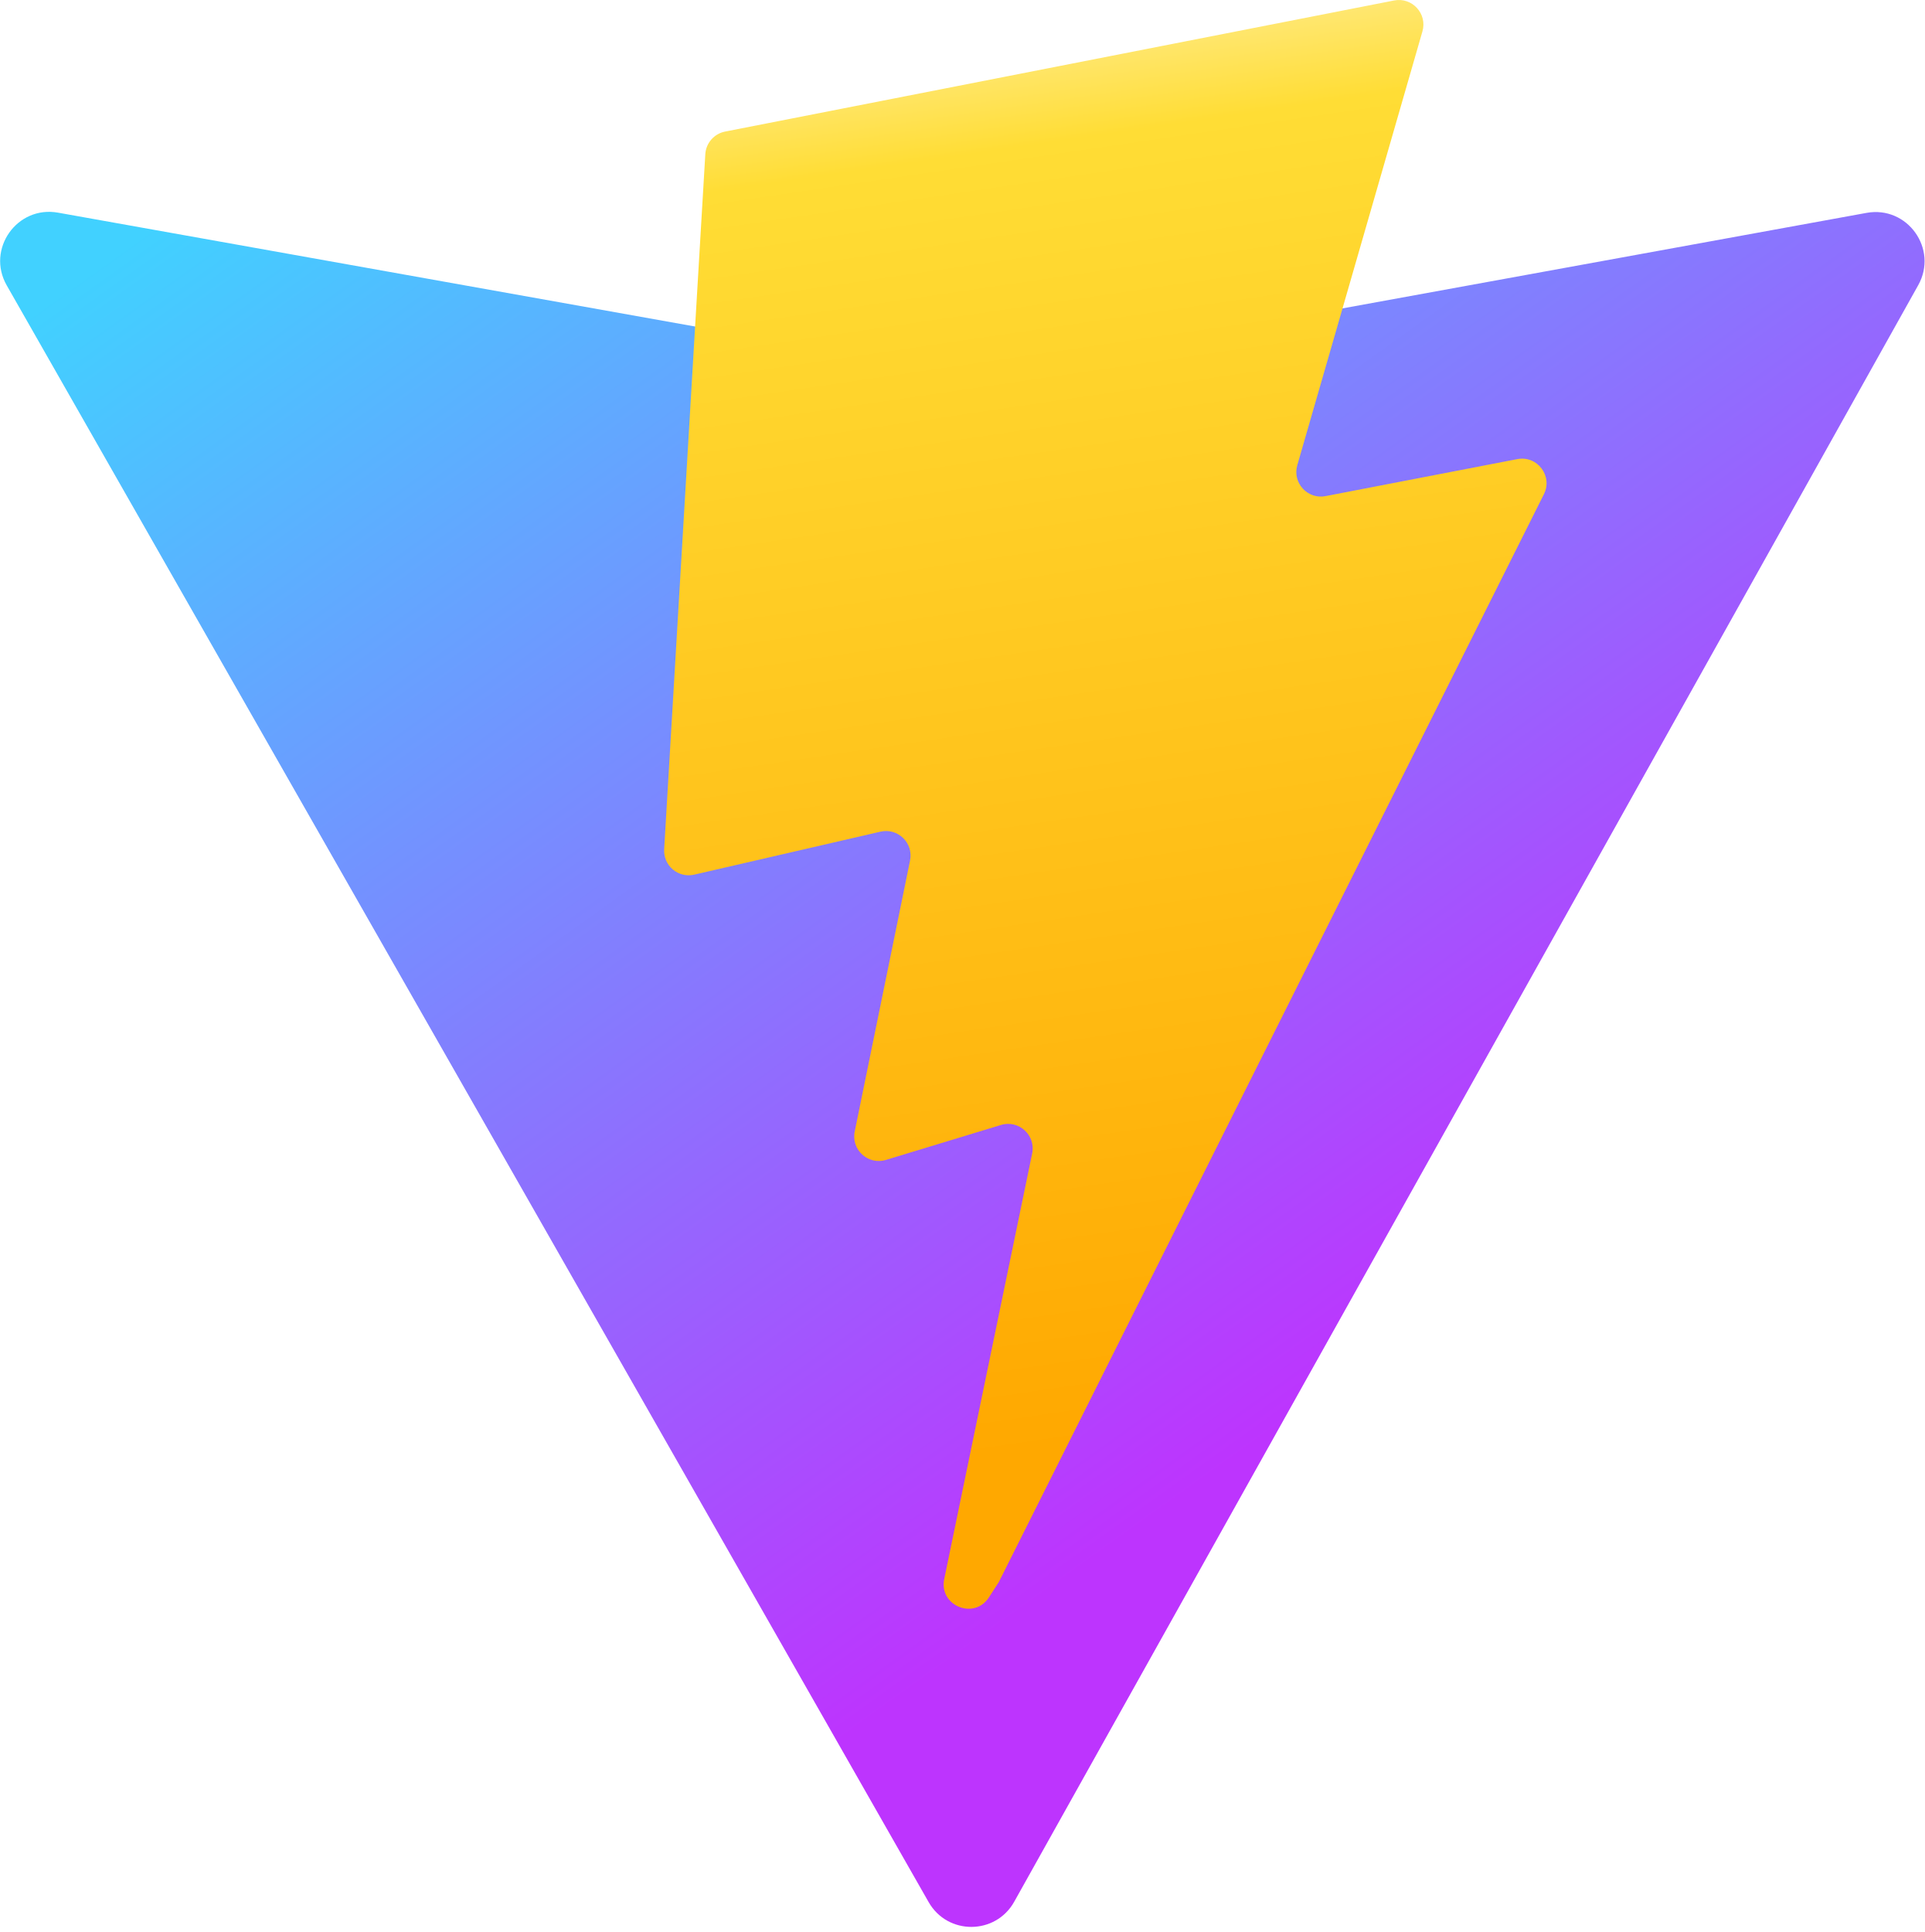
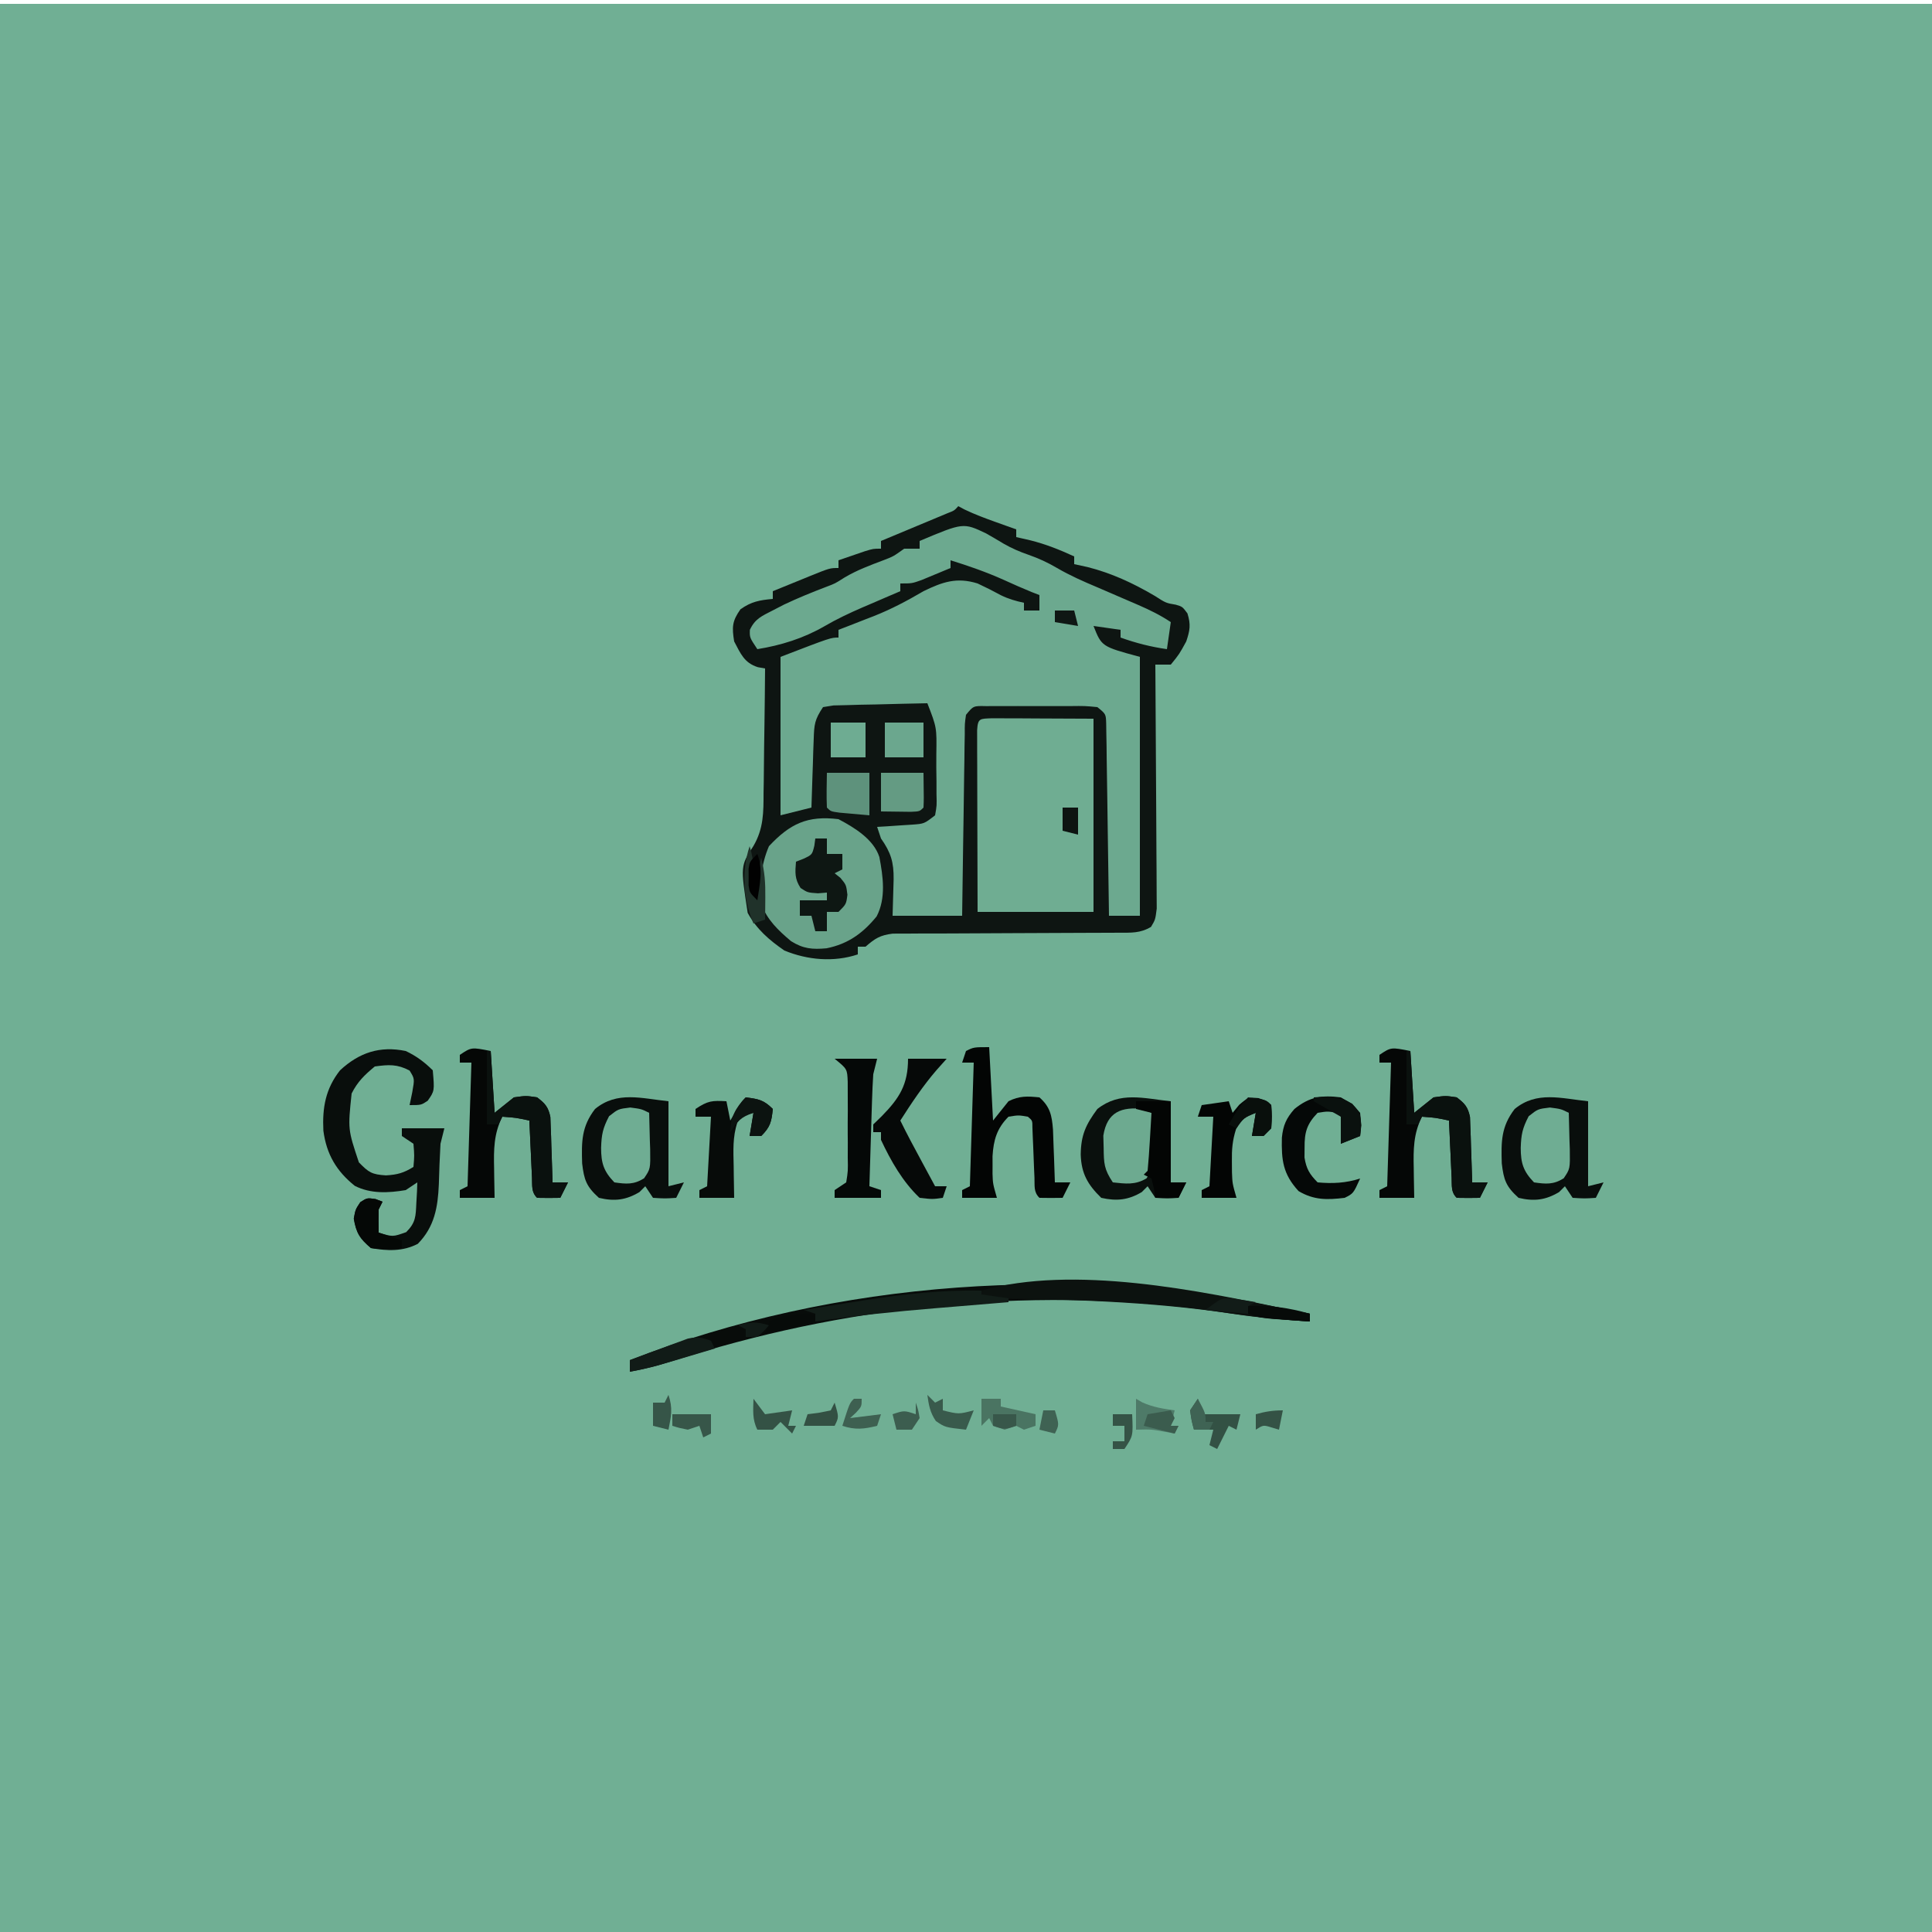
- <svg xmlns="http://www.w3.org/2000/svg" aria-hidden="true" role="img" class="iconify iconify--logos" width="31.88" height="32" preserveAspectRatio="xMidYMid meet" viewBox="0 0 256 257">
-   <defs>
-     <linearGradient id="IconifyId1813088fe1fbc01fb466" x1="-.828%" x2="57.636%" y1="7.652%" y2="78.411%">
-       <stop offset="0%" stop-color="#41D1FF" />
-       <stop offset="100%" stop-color="#BD34FE" />
-     </linearGradient>
-     <linearGradient id="IconifyId1813088fe1fbc01fb467" x1="43.376%" x2="50.316%" y1="2.242%" y2="89.03%">
-       <stop offset="0%" stop-color="#FFEA83" />
-       <stop offset="8.333%" stop-color="#FFDD35" />
-       <stop offset="100%" stop-color="#FFA800" />
-     </linearGradient>
-   </defs>
-   <path fill="url(#IconifyId1813088fe1fbc01fb466)" d="M255.153 37.938L134.897 252.976c-2.483 4.44-8.862 4.466-11.382.048L.875 37.958c-2.746-4.814 1.371-10.646 6.827-9.67l120.385 21.517a6.537 6.537 0 0 0 2.322-.004l117.867-21.483c5.438-.991 9.574 4.796 6.877 9.62Z" />
-   <path fill="url(#IconifyId1813088fe1fbc01fb467)" d="M185.432.063L96.44 17.501a3.268 3.268 0 0 0-2.634 3.014l-5.474 92.456a3.268 3.268 0 0 0 3.997 3.378l24.777-5.718c2.318-.535 4.413 1.507 3.936 3.838l-7.361 36.047c-.495 2.426 1.782 4.5 4.151 3.78l15.304-4.649c2.372-.72 4.652 1.36 4.15 3.788l-11.698 56.621c-.732 3.542 3.979 5.473 5.943 2.437l1.313-2.028l72.516-144.72c1.215-2.423-.88-5.186-3.54-4.672l-25.505 4.922c-2.396.462-4.435-1.77-3.759-4.114l16.646-57.705c.677-2.35-1.37-4.583-3.769-4.113Z" />
+ <svg xmlns="http://www.w3.org/2000/svg" version="1.1" width="500" height="500">
+   <path d="M0 0 C165 0 330 0 500 0 C500 164.67 500 329.34 500 499 C335 499 170 499 0 499 C0 334.33 0 169.66 0 0 Z " fill="#70AF94" transform="translate(0,1)" />
+   <path d="M0 0 C0.541 0.286 1.083 0.572 1.641 0.867 C4.293 2.141 6.979 3.135 9.75 4.125 C10.735 4.478 11.72 4.831 12.734 5.195 C13.482 5.461 14.23 5.726 15 6 C15 6.66 15 7.32 15 8 C16.176 8.268 17.351 8.536 18.562 8.812 C22.606 9.814 26.217 11.266 30 13 C30 13.66 30 14.32 30 15 C31.702 15.371 31.702 15.371 33.438 15.75 C39.653 17.309 45.301 19.949 50.812 23.188 C53.745 25.066 53.745 25.066 56.312 25.5 C58 26 58 26 59.312 27.75 C60.207 30.677 59.97 32.091 59 35 C57.188 38.312 57.188 38.312 55 41 C53.68 41 52.36 41 51 41 C51.01 42.23 51.01 42.23 51.02 43.485 C51.08 51.21 51.126 58.935 51.155 66.661 C51.171 70.632 51.192 74.604 51.226 78.575 C51.259 82.407 51.277 86.239 51.285 90.071 C51.29 91.534 51.301 92.997 51.317 94.46 C51.339 96.507 51.342 98.554 51.341 100.601 C51.351 102.35 51.351 102.35 51.361 104.134 C51 107 51 107 49.886 108.876 C47.069 110.555 44.745 110.379 41.481 110.385 C40.823 110.39 40.166 110.396 39.489 110.401 C38.063 110.411 36.638 110.414 35.212 110.411 C32.954 110.406 30.698 110.42 28.441 110.439 C23.648 110.476 18.855 110.49 14.062 110.5 C8.512 110.512 2.962 110.534 -2.589 110.58 C-4.811 110.594 -7.034 110.589 -9.256 110.585 C-10.621 110.594 -11.986 110.604 -13.351 110.615 C-15.136 110.618 -15.136 110.618 -16.958 110.621 C-20.279 111.035 -21.517 111.856 -24 114 C-24.66 114 -25.32 114 -26 114 C-26 114.66 -26 115.32 -26 116 C-32.231 118.077 -39.024 117.454 -45 115 C-48.953 112.271 -52.186 109.492 -54.5 105.25 C-56.368 93.105 -56.368 93.105 -53.009 87.937 C-50.372 83.434 -50.398 79.248 -50.391 74.129 C-50.374 73.207 -50.358 72.284 -50.341 71.334 C-50.292 68.41 -50.271 65.487 -50.25 62.562 C-50.222 60.571 -50.192 58.579 -50.16 56.588 C-50.086 51.725 -50.037 46.863 -50 42 C-50.614 41.89 -51.227 41.781 -51.859 41.668 C-55.387 40.567 -56.33 38.16 -58 35 C-58.593 31.296 -58.54 29.768 -56.375 26.688 C-53.56 24.688 -51.407 24.31 -48 24 C-48 23.34 -48 22.68 -48 22 C-45.543 20.996 -43.085 19.996 -40.625 19 C-39.926 18.714 -39.228 18.428 -38.508 18.133 C-33.227 16 -33.227 16 -31 16 C-31 15.34 -31 14.68 -31 14 C-29.543 13.496 -28.084 12.997 -26.625 12.5 C-25.813 12.222 -25.001 11.943 -24.164 11.656 C-22 11 -22 11 -20 11 C-20 10.34 -20 9.68 -20 9 C-19.43 8.763 -18.859 8.526 -18.272 8.281 C-15.701 7.211 -13.132 6.137 -10.562 5.062 C-9.665 4.689 -8.767 4.316 -7.842 3.932 C-6.988 3.574 -6.134 3.216 -5.254 2.848 C-4.463 2.518 -3.672 2.188 -2.858 1.848 C-1.026 1.143 -1.026 1.143 0 0 Z " fill="#0E1512" transform="translate(248,131)" />
+   <path d="M0 0 C1.54 0.873 3.067 1.768 4.582 2.684 C6.691 3.893 8.678 4.746 10.969 5.543 C13.629 6.475 15.978 7.547 18.406 8.98 C21.795 10.952 25.241 12.468 28.844 13.98 C31.597 15.16 34.346 16.351 37.094 17.543 C38.153 17.998 38.153 17.998 39.234 18.463 C42.296 19.794 45.058 21.123 47.844 22.98 C47.514 25.29 47.184 27.6 46.844 29.98 C42.649 29.381 38.834 28.405 34.844 26.98 C34.844 26.32 34.844 25.66 34.844 24.98 C32.534 24.65 30.224 24.32 27.844 23.98 C29.954 29.309 29.954 29.309 39.844 31.98 C39.844 54.09 39.844 76.2 39.844 98.98 C37.204 98.98 34.564 98.98 31.844 98.98 C31.836 98.333 31.828 97.686 31.819 97.02 C31.733 90.304 31.634 83.589 31.526 76.874 C31.488 74.365 31.453 71.857 31.422 69.348 C31.376 65.749 31.318 62.15 31.258 58.551 C31.246 57.424 31.235 56.297 31.223 55.135 C31.203 54.094 31.183 53.053 31.163 51.981 C31.149 51.062 31.136 50.142 31.122 49.195 C31.048 46.776 31.048 46.776 28.844 44.98 C25.572 44.668 25.572 44.668 21.719 44.715 C20.665 44.712 20.665 44.712 19.589 44.709 C18.103 44.708 16.617 44.711 15.131 44.72 C12.853 44.73 10.575 44.72 8.297 44.707 C6.854 44.708 5.411 44.711 3.969 44.715 C2.651 44.717 1.334 44.719 -0.023 44.722 C-3.256 44.649 -3.256 44.649 -5.156 46.98 C-5.487 49.284 -5.487 49.284 -5.475 51.981 C-5.495 53.022 -5.515 54.063 -5.535 55.135 C-5.553 56.826 -5.553 56.826 -5.57 58.551 C-5.59 59.702 -5.609 60.854 -5.629 62.04 C-5.689 65.728 -5.735 69.417 -5.781 73.105 C-5.819 75.602 -5.858 78.098 -5.898 80.594 C-5.995 86.723 -6.079 92.851 -6.156 98.98 C-12.096 98.98 -18.036 98.98 -24.156 98.98 C-23.969 91.793 -23.969 91.793 -23.886 89.558 C-23.83 85.092 -24.607 82.596 -27.156 78.98 C-27.486 77.99 -27.816 77 -28.156 75.98 C-27.325 75.931 -26.493 75.882 -25.637 75.832 C-24.55 75.757 -23.463 75.683 -22.344 75.605 C-21.265 75.536 -20.186 75.466 -19.074 75.395 C-15.97 75.169 -15.97 75.169 -13.156 72.98 C-12.706 70.431 -12.706 70.431 -12.793 67.457 C-12.794 66.354 -12.794 65.25 -12.795 64.113 C-12.811 62.956 -12.827 61.798 -12.844 60.605 C-12.841 59.456 -12.837 58.306 -12.834 57.121 C-12.723 50.252 -12.723 50.252 -15.156 43.98 C-19.615 44.061 -24.073 44.174 -28.531 44.293 C-29.802 44.316 -31.073 44.338 -32.383 44.361 C-34.2 44.415 -34.2 44.415 -36.055 44.469 C-37.736 44.508 -37.736 44.508 -39.451 44.548 C-40.79 44.762 -40.79 44.762 -42.156 44.98 C-44.348 48.268 -44.443 49.465 -44.57 53.305 C-44.609 54.333 -44.648 55.361 -44.688 56.42 C-44.718 57.492 -44.749 58.564 -44.781 59.668 C-44.82 60.751 -44.859 61.835 -44.898 62.951 C-44.993 65.627 -45.078 68.304 -45.156 70.98 C-49.116 71.97 -49.116 71.97 -53.156 72.98 C-53.156 59.45 -53.156 45.92 -53.156 31.98 C-40.156 26.98 -40.156 26.98 -38.156 26.98 C-38.156 26.32 -38.156 25.66 -38.156 24.98 C-37.155 24.594 -36.153 24.207 -35.121 23.809 C-33.779 23.283 -32.436 22.757 -31.094 22.23 C-30.437 21.978 -29.78 21.725 -29.104 21.465 C-24.519 19.658 -20.406 17.472 -16.156 14.98 C-11.25 12.592 -7.557 11.293 -2.156 12.98 C-0.093 13.94 1.917 14.952 3.914 16.043 C5.877 16.997 7.715 17.526 9.844 17.98 C9.844 18.64 9.844 19.3 9.844 19.98 C11.164 19.98 12.484 19.98 13.844 19.98 C13.844 18.66 13.844 17.34 13.844 15.98 C13.204 15.733 12.565 15.485 11.906 15.23 C9.434 14.222 7.021 13.152 4.594 12.043 C0.106 10.029 -4.464 8.445 -9.156 6.98 C-9.156 7.64 -9.156 8.3 -9.156 8.98 C-10.758 9.654 -12.363 10.319 -13.969 10.98 C-14.862 11.352 -15.755 11.723 -16.676 12.105 C-19.156 12.98 -19.156 12.98 -22.156 12.98 C-22.156 13.64 -22.156 14.3 -22.156 14.98 C-23.23 15.439 -24.304 15.898 -25.41 16.371 C-26.846 16.991 -28.283 17.61 -29.719 18.23 C-30.423 18.531 -31.128 18.831 -31.854 19.141 C-35.313 20.639 -38.64 22.203 -41.895 24.109 C-47.263 27.189 -53.046 28.995 -59.156 29.98 C-61.156 26.98 -61.156 26.98 -61.09 24.98 C-59.749 22.109 -58.011 21.422 -55.219 19.98 C-54.227 19.469 -53.236 18.957 -52.215 18.43 C-48.629 16.731 -44.996 15.255 -41.289 13.844 C-39.035 12.995 -39.035 12.995 -36.656 11.48 C-33.41 9.533 -29.996 8.283 -26.461 6.945 C-23.948 5.979 -23.948 5.979 -21.156 3.98 C-19.836 3.98 -18.516 3.98 -17.156 3.98 C-17.156 3.32 -17.156 2.66 -17.156 1.98 C-5.866 -2.773 -5.866 -2.773 0 0 Z " fill="#6CA98F" transform="translate(255.1562,138.0195)" />
+   <path d="M0 0 C1.21 0.005 2.419 0.01 3.666 0.016 C4.841 0.018 6.016 0.021 7.227 0.023 C8.731 0.033 10.236 0.042 11.787 0.051 C16.551 0.072 21.316 0.092 26.224 0.114 C26.224 16.614 26.224 33.114 26.224 50.114 C16.324 50.114 6.424 50.114 -3.776 50.114 C-3.799 43.153 -3.818 36.193 -3.831 29.233 C-3.836 26.864 -3.842 24.494 -3.851 22.124 C-3.863 18.726 -3.869 15.328 -3.873 11.93 C-3.878 10.863 -3.884 9.797 -3.889 8.698 C-3.889 7.717 -3.889 6.736 -3.889 5.725 C-3.891 4.857 -3.894 3.989 -3.896 3.094 C-3.705 -0.056 -3.19 0.13 0 0 Z " fill="#6FAD92" transform="translate(256.7756,185.8865)" />
+   <path d="M0 0 C4.073 2.152 9.089 5.176 10.578 9.793 C11.551 14.884 12.334 20.438 9.871 25.168 C6.332 29.501 2.473 32.308 -3.098 33.418 C-6.77 33.752 -9.117 33.552 -12.285 31.57 C-15.65 28.725 -18.357 26.152 -20 22 C-20.354 16.598 -20.152 12.053 -18 7 C-12.54 1.158 -8 -0.985 0 0 Z " fill="#69A38A" transform="translate(217,212)" />
+   <path d="M0 0 C2.699 1.265 4.879 2.879 7 5 C7.464 10.337 7.464 10.337 5.688 12.875 C4 14 4 14 1 14 C1.227 12.907 1.454 11.814 1.688 10.688 C2.314 7.186 2.314 7.186 1 5.062 C-2.194 3.365 -4.448 3.51 -8 4 C-10.63 6.173 -12.473 7.947 -14 11 C-14.975 20.271 -14.975 20.271 -12.125 28.812 C-9.569 31.444 -8.777 31.949 -5.125 32.188 C-2.109 32.007 -0.533 31.559 2 30 C2.25 27.084 2.25 27.084 2 24 C1.01 23.34 0.02 22.68 -1 22 C-1 21.34 -1 20.68 -1 20 C2.63 20 6.26 20 10 20 C9.67 21.32 9.34 22.64 9 24 C8.808 27.513 8.657 31.02 8.57 34.537 C8.318 40.451 7.447 45.512 3.125 49.906 C-0.776 51.914 -4.746 51.756 -9 51 C-11.941 48.549 -12.812 47.125 -13.438 43.375 C-13 41 -13 41 -11.75 39.125 C-10 38 -10 38 -7.812 38.312 C-7.214 38.539 -6.616 38.766 -6 39 C-6.33 39.66 -6.66 40.32 -7 41 C-7.04 43 -7.043 45 -7 47 C-3.356 48.115 -3.356 48.115 0.125 46.875 C2.618 44.382 2.586 42.788 2.75 39.312 C2.807 38.319 2.863 37.325 2.922 36.301 C2.948 35.542 2.973 34.782 3 34 C2.01 34.66 1.02 35.32 0 36 C-4.501 36.745 -9.027 36.997 -13.172 34.902 C-17.92 31.098 -20.512 26.727 -21.312 20.613 C-21.605 14.648 -20.748 9.762 -17 5 C-12.042 0.4 -6.68 -1.38 0 0 Z " fill="#090E0C" transform="translate(105,272)" />
+   <path d="M0 0 C1.666 0.336 3.333 0.671 5 1 C5 1.66 5 2.32 5 3 C-2.882 2.508 -10.627 1.664 -18.435 0.489 C-64.083 -6.214 -112.049 -1.632 -156 12 C-157.758 12.542 -159.517 13.081 -161.277 13.617 C-162.455 13.979 -162.455 13.979 -163.656 14.347 C-166.088 15.024 -168.52 15.535 -171 16 C-171 15.01 -171 14.02 -171 13 C-117.665 -7.8 -55.827 -11.903 0 0 Z " fill="#080C0A" transform="translate(334,339)" />
+   <path d="M0 0 C0 7.26 0 14.52 0 22 C1.32 21.67 2.64 21.34 4 21 C3.34 22.32 2.68 23.64 2 25 C-0.875 25.188 -0.875 25.188 -4 25 C-4.66 24.01 -5.32 23.02 -6 22 C-6.495 22.495 -6.99 22.99 -7.5 23.5 C-11.011 25.606 -14.01 25.957 -18 25 C-21.23 22.093 -21.837 20.387 -22.34 16.105 C-22.513 10.497 -22.532 6.583 -19 2 C-13.257 -2.717 -6.964 -0.716 0 0 Z " fill="#090E0C" transform="translate(411,285)" />
+   <path d="M0 0 C0 7.26 0 14.52 0 22 C1.32 21.67 2.64 21.34 4 21 C3.34 22.32 2.68 23.64 2 25 C-0.875 25.188 -0.875 25.188 -4 25 C-4.66 24.01 -5.32 23.02 -6 22 C-6.495 22.495 -6.99 22.99 -7.5 23.5 C-11.011 25.606 -14.01 25.957 -18 25 C-21.23 22.093 -21.837 20.387 -22.34 16.105 C-22.513 10.497 -22.532 6.583 -19 2 C-13.257 -2.717 -6.964 -0.716 0 0 Z " fill="#090E0C" transform="translate(173,285)" />
+   <path d="M0 0 C0 6.93 0 13.86 0 21 C1.32 21 2.64 21 4 21 C3.34 22.32 2.68 23.64 2 25 C-0.875 25.188 -0.875 25.188 -4 25 C-4.66 24.01 -5.32 23.02 -6 22 C-6.495 22.495 -6.99 22.99 -7.5 23.5 C-10.976 25.586 -14.04 25.894 -18 25 C-21.53 21.561 -23.153 18.683 -23.312 13.812 C-23.247 8.749 -22.007 6.064 -19 2 C-13.103 -2.623 -7.08 -0.728 0 0 Z " fill="#0A100D" transform="translate(303,285)" />
+   <path d="M0 0 C0.33 5.28 0.66 10.56 1 16 C2.65 14.68 4.3 13.36 6 12 C9.125 11.562 9.125 11.562 12 12 C14.089 13.584 14.896 14.496 15.432 17.085 C15.459 17.865 15.485 18.645 15.512 19.449 C15.565 20.721 15.565 20.721 15.619 22.018 C15.642 22.899 15.664 23.78 15.688 24.688 C15.739 26.027 15.739 26.027 15.791 27.393 C15.873 29.595 15.943 31.797 16 34 C17.32 34 18.64 34 20 34 C19.34 35.32 18.68 36.64 18 38 C16 38.043 14 38.041 12 38 C10.45 36.45 10.783 34.9 10.684 32.746 C10.642 31.892 10.6 31.038 10.557 30.158 C10.517 29.26 10.478 28.363 10.438 27.438 C10.394 26.536 10.351 25.634 10.307 24.705 C10.2 22.47 10.098 20.235 10 18 C6.529 17.25 6.529 17.25 3 17 C0.791 21.41 0.763 25.489 0.875 30.312 C0.889 31.423 0.889 31.423 0.902 32.557 C0.926 34.371 0.962 36.186 1 38 C-1.97 38 -4.94 38 -8 38 C-8 37.34 -8 36.68 -8 36 C-7.01 35.505 -7.01 35.505 -6 35 C-5.67 24.44 -5.34 13.88 -5 3 C-5.99 3 -6.98 3 -8 3 C-8 2.34 -8 1.68 -8 1 C-5 -1 -5 -1 0 0 Z " fill="#050706" transform="translate(365,272)" />
+   <path d="M0 0 C0.33 5.28 0.66 10.56 1 16 C2.65 14.68 4.3 13.36 6 12 C9.125 11.562 9.125 11.562 12 12 C14.089 13.584 14.896 14.496 15.432 17.085 C15.459 17.865 15.485 18.645 15.512 19.449 C15.565 20.721 15.565 20.721 15.619 22.018 C15.642 22.899 15.664 23.78 15.688 24.688 C15.739 26.027 15.739 26.027 15.791 27.393 C15.873 29.595 15.943 31.797 16 34 C17.32 34 18.64 34 20 34 C19.34 35.32 18.68 36.64 18 38 C16 38.043 14 38.041 12 38 C10.45 36.45 10.783 34.9 10.684 32.746 C10.642 31.892 10.6 31.038 10.557 30.158 C10.517 29.26 10.478 28.363 10.438 27.438 C10.394 26.536 10.351 25.634 10.307 24.705 C10.2 22.47 10.098 20.235 10 18 C6.529 17.25 6.529 17.25 3 17 C0.791 21.41 0.763 25.489 0.875 30.312 C0.889 31.423 0.889 31.423 0.902 32.557 C0.926 34.371 0.962 36.186 1 38 C-1.97 38 -4.94 38 -8 38 C-8 37.34 -8 36.68 -8 36 C-7.01 35.505 -7.01 35.505 -6 35 C-5.67 24.44 -5.34 13.88 -5 3 C-5.99 3 -6.98 3 -8 3 C-8 2.34 -8 1.68 -8 1 C-5 -1 -5 -1 0 0 Z " fill="#050706" transform="translate(127,272)" />
+   <path d="M0 0 C0.33 6.27 0.66 12.54 1 19 C2.32 17.35 3.64 15.7 5 14 C7.829 12.586 9.874 12.681 13 13 C15.81 15.457 16.23 17.762 16.512 21.328 C16.584 22.968 16.643 24.609 16.688 26.25 C16.739 27.511 16.739 27.511 16.791 28.797 C16.873 30.864 16.938 32.932 17 35 C18.32 35 19.64 35 21 35 C20.34 36.32 19.68 37.64 19 39 C17 39.043 15 39.041 13 39 C11.454 37.454 11.802 35.931 11.719 33.781 C11.681 32.932 11.644 32.082 11.605 31.207 C11.535 29.402 11.465 27.598 11.395 25.793 C11.357 24.943 11.32 24.094 11.281 23.219 C11.251 22.434 11.221 21.65 11.189 20.842 C11.194 18.984 11.194 18.984 10 18 C7.585 17.583 7.585 17.583 5 18 C1.989 21.011 1.117 24.043 0.867 28.219 C0.87 28.972 0.872 29.724 0.875 30.5 C0.872 31.253 0.87 32.006 0.867 32.781 C0.951 35.327 0.951 35.327 2 39 C-0.97 39 -3.94 39 -7 39 C-7 38.34 -7 37.68 -7 37 C-6.01 36.505 -6.01 36.505 -5 36 C-4.67 25.44 -4.34 14.88 -4 4 C-4.99 4 -5.98 4 -7 4 C-6.67 3.01 -6.34 2.02 -6 1 C-4 0 -4 0 0 0 Z " fill="#030504" transform="translate(256,271)" />
+   <path d="M0 0 C1.666 0.336 3.333 0.671 5 1 C5 1.66 5 2.32 5 3 C-1.565 2.588 -8.068 2.049 -14.574 1.062 C-36.7 -2.276 -58.651 -2.812 -81 -3 C-80.67 -3.66 -80.34 -4.32 -80 -5 C-56.199 -11.726 -23.566 -5.025 0 0 Z " fill="#0C120F" transform="translate(334,339)" />
+   <path d="M0 0 C2.938 1.625 2.938 1.625 5 4 C5.312 7.25 5.312 7.25 5 10 C3.35 10.66 1.7 11.32 0 12 C0.021 10.866 0.041 9.731 0.062 8.562 C0.416 5.184 0.416 5.184 -1 4 C-3.415 3.583 -3.415 3.583 -6 4 C-8.797 6.91 -9.411 9.011 -9.375 13 C-9.383 13.846 -9.39 14.691 -9.398 15.562 C-8.918 18.504 -8.09 19.89 -6 22 C-2.135 22.351 1.296 22.185 5 21 C3.25 24.875 3.25 24.875 1 26 C-3.539 26.544 -6.954 26.623 -10.938 24.25 C-14.99 19.83 -15.388 16.255 -15.25 10.406 C-14.918 7.211 -14.121 5.414 -12 3 C-8.079 -0.159 -4.967 -0.621 0 0 Z " fill="#050807" transform="translate(347,284)" />
+   <path d="M0 0 C3.63 0 7.26 0 11 0 C10.67 1.32 10.34 2.64 10 4 C9.852 6.242 9.753 8.488 9.684 10.734 C9.642 12.03 9.6 13.325 9.557 14.66 C9.517 16.023 9.477 17.387 9.438 18.75 C9.394 20.129 9.351 21.508 9.307 22.887 C9.201 26.258 9.099 29.629 9 33 C9.99 33.33 10.98 33.66 12 34 C12 34.66 12 35.32 12 36 C8.04 36 4.08 36 0 36 C0 35.34 0 34.68 0 34 C0.99 33.34 1.98 32.68 3 32 C3.468 29.043 3.468 29.043 3.398 25.566 C3.402 24.278 3.406 22.99 3.41 21.662 C3.404 20.989 3.398 20.317 3.391 19.624 C3.375 17.573 3.391 15.525 3.41 13.475 C3.406 12.185 3.402 10.895 3.398 9.566 C3.395 8.38 3.392 7.193 3.388 5.971 C3.261 2.652 3.261 2.652 0 0 Z " fill="#050807" transform="translate(216,274)" />
+   <path d="M0 0 C0.66 0.33 1.32 0.66 2 1 C2.081 3.438 2.14 5.874 2.188 8.312 C2.225 9.348 2.225 9.348 2.264 10.404 C2.337 15.488 2.337 15.488 0.711 17.957 C-2.18 19.719 -4.726 19.357 -8 19 C-10.279 15.581 -10.325 14.097 -10.375 10.062 C-10.403 9.022 -10.432 7.982 -10.461 6.91 C-9.484 0.741 -5.778 -0.628 0 0 Z " fill="#6DAA90" transform="translate(296,287)" />
+   <path d="M0 0 C2.875 0.375 2.875 0.375 4.875 1.375 C4.956 3.813 5.015 6.249 5.062 8.688 C5.1 9.723 5.1 9.723 5.139 10.779 C5.213 15.877 5.213 15.877 3.551 18.328 C0.887 19.992 -1.072 19.82 -4.125 19.375 C-6.897 16.505 -7.556 14.384 -7.562 10.438 C-7.445 6.97 -7.137 5.399 -5.5 2.25 C-3.125 0.375 -3.125 0.375 0 0 Z " fill="#6FAD93" transform="translate(401.125,286.625)" />
+   <path d="M0 0 C2.875 0.375 2.875 0.375 4.875 1.375 C4.956 3.813 5.015 6.249 5.062 8.688 C5.1 9.723 5.1 9.723 5.139 10.779 C5.213 15.877 5.213 15.877 3.551 18.328 C0.887 19.992 -1.072 19.82 -4.125 19.375 C-6.897 16.505 -7.556 14.384 -7.562 10.438 C-7.445 6.97 -7.137 5.399 -5.5 2.25 C-3.125 0.375 -3.125 0.375 0 0 Z " fill="#6FAD93" transform="translate(163.125,286.625)" />
+   <path d="M0 0 C3.3 0 6.6 0 10 0 C8.701 1.454 8.701 1.454 7.375 2.938 C3.848 7.036 0.909 11.451 -2 16 C-0.219 19.634 1.702 23.189 3.625 26.75 C3.95 27.352 4.275 27.954 4.609 28.574 C5.406 30.05 6.203 31.525 7 33 C7.99 33 8.98 33 10 33 C9.67 33.99 9.34 34.98 9 36 C6.312 36.375 6.312 36.375 3 36 C-1.404 31.811 -4.421 26.487 -7 21 C-7 20.34 -7 19.68 -7 19 C-7.66 19 -8.32 19 -9 19 C-9 18.34 -9 17.68 -9 17 C-8.258 16.278 -7.515 15.556 -6.75 14.812 C-2.221 10.18 0 6.698 0 0 Z " fill="#060908" transform="translate(235,274)" />
+   <path d="M0 0 C3.257 0.418 4.634 0.634 7 3 C6.67 6.297 6.377 7.623 4 10 C3.01 10 2.02 10 1 10 C1.33 8.02 1.66 6.04 2 4 C-0.98 4.685 -0.98 4.685 -2.18 6.516 C-3.413 10.25 -3.209 13.847 -3.125 17.75 C-3.111 18.939 -3.111 18.939 -3.098 20.152 C-3.074 22.102 -3.038 24.051 -3 26 C-5.97 26 -8.94 26 -12 26 C-12 25.34 -12 24.68 -12 24 C-11.34 23.67 -10.68 23.34 -10 23 C-9.505 14.09 -9.505 14.09 -9 5 C-10.32 5 -11.64 5 -13 5 C-13 4.34 -13 3.68 -13 3 C-9.772 0.848 -8.716 0.799 -5 1 C-4.67 2.65 -4.34 4.3 -4 6 C-3.526 5.196 -3.051 4.391 -2.562 3.562 C-1 1 -1 1 0 0 Z " fill="#070B09" transform="translate(193,284)" />
+   <path d="M0 0 C2.312 0.812 2.312 0.812 3.312 1.812 C3.5 4.75 3.5 4.75 3.312 7.812 C2.652 8.473 1.992 9.133 1.312 9.812 C0.323 9.812 -0.667 9.812 -1.688 9.812 C-1.357 7.832 -1.028 5.853 -0.688 3.812 C-3.417 4.813 -4.483 5.405 -5.809 8.047 C-6.744 10.991 -6.922 13.295 -6.875 16.375 C-6.869 17.304 -6.862 18.234 -6.855 19.191 C-6.75 22.074 -6.75 22.074 -5.688 25.812 C-8.658 25.812 -11.627 25.812 -14.688 25.812 C-14.688 25.152 -14.688 24.492 -14.688 23.812 C-14.027 23.483 -13.367 23.152 -12.688 22.812 C-12.193 13.902 -12.193 13.902 -11.688 4.812 C-13.008 4.812 -14.328 4.812 -15.688 4.812 C-15.357 3.822 -15.027 2.833 -14.688 1.812 C-11.223 1.317 -11.223 1.317 -7.688 0.812 C-7.357 1.802 -7.027 2.792 -6.688 3.812 C-6.131 3.132 -5.574 2.451 -5 1.75 C-2.688 -0.188 -2.688 -0.188 0 0 Z " fill="#030504" transform="translate(325.6875,284.1875)" />
+   <path d="M0 0 C0.99 0 1.98 0 3 0 C3 1.32 3 2.64 3 4 C4.32 4 5.64 4 7 4 C7 5.32 7 6.64 7 8 C6.01 8.495 6.01 8.495 5 9 C5.495 9.392 5.99 9.784 6.5 10.188 C8 12 8 12 8.312 14.562 C8 17 8 17 6 19 C5.01 19 4.02 19 3 19 C3 20.65 3 22.3 3 24 C2.01 24 1.02 24 0 24 C-0.33 22.68 -0.66 21.36 -1 20 C-1.99 20 -2.98 20 -4 20 C-4 18.68 -4 17.36 -4 16 C-1.69 16 0.62 16 3 16 C3 15.34 3 14.68 3 14 C2.237 14.062 1.474 14.124 0.688 14.188 C-2 14 -2 14 -3.812 12.812 C-5.367 10.44 -5.225 8.78 -5 6 C-4.361 5.753 -3.721 5.505 -3.062 5.25 C-0.813 4.184 -0.813 4.184 -0.25 1.875 C-0.168 1.256 -0.085 0.637 0 0 Z " fill="#0E1713" transform="translate(211,217)" />
+   <path d="M0 0 C0.33 0 0.66 0 1 0 C1.33 5.28 1.66 10.56 2 16 C3.65 14.68 5.3 13.36 7 12 C10.125 11.562 10.125 11.562 13 12 C15.089 13.584 15.896 14.496 16.432 17.085 C16.459 17.865 16.485 18.645 16.512 19.449 C16.565 20.721 16.565 20.721 16.619 22.018 C16.642 22.899 16.664 23.78 16.688 24.688 C16.739 26.027 16.739 26.027 16.791 27.393 C16.873 29.595 16.943 31.797 17 34 C18.32 34 19.64 34 21 34 C20.34 35.32 19.68 36.64 19 38 C17 38.043 15 38.041 13 38 C11.45 36.45 11.783 34.9 11.684 32.746 C11.642 31.892 11.6 31.038 11.557 30.158 C11.498 28.811 11.498 28.811 11.438 27.438 C11.394 26.536 11.351 25.634 11.307 24.705 C11.2 22.47 11.098 20.235 11 18 C7.529 17.25 7.529 17.25 4 17 C3.67 17.66 3.34 18.32 3 19 C2.01 19 1.02 19 0 19 C0 12.73 0 6.46 0 0 Z " fill="#0A110E" transform="translate(364,272)" />
+   <path d="M0 0 C0.33 0 0.66 0 1 0 C1.33 5.28 1.66 10.56 2 16 C3.65 14.68 5.3 13.36 7 12 C10.125 11.562 10.125 11.562 13 12 C15.089 13.584 15.896 14.496 16.432 17.085 C16.459 17.865 16.485 18.645 16.512 19.449 C16.565 20.721 16.565 20.721 16.619 22.018 C16.642 22.899 16.664 23.78 16.688 24.688 C16.739 26.027 16.739 26.027 16.791 27.393 C16.873 29.595 16.943 31.797 17 34 C18.32 34 19.64 34 21 34 C20.34 35.32 19.68 36.64 19 38 C17 38.043 15 38.041 13 38 C11.45 36.45 11.783 34.9 11.684 32.746 C11.642 31.892 11.6 31.038 11.557 30.158 C11.498 28.811 11.498 28.811 11.438 27.438 C11.394 26.536 11.351 25.634 11.307 24.705 C11.2 22.47 11.098 20.235 11 18 C7.529 17.25 7.529 17.25 4 17 C3.67 17.66 3.34 18.32 3 19 C2.01 19 1.02 19 0 19 C0 12.73 0 6.46 0 0 Z " fill="#0A110E" transform="translate(126,272)" />
+   <path d="M0 0 C0 0.33 0 0.66 0 1 C2.31 1.33 4.62 1.66 7 2 C7 2.33 7 2.66 7 3 C5.527 3.121 5.527 3.121 4.025 3.244 C0.307 3.549 -3.412 3.86 -7.13 4.172 C-8.725 4.305 -10.32 4.437 -11.915 4.567 C-22.327 5.42 -32.658 6.506 -43 8 C-43 7.34 -43 6.68 -43 6 C-43.99 5.67 -44.98 5.34 -46 5 C-41.918 4.347 -37.834 3.704 -33.75 3.062 C-32.61 2.88 -31.471 2.698 -30.297 2.51 C-20.215 0.934 -10.214 -0.196 0 0 Z " fill="#121D18" transform="translate(254,334)" />
+   <path d="M0 0 C2.97 0 5.94 0 9 0 C9 6.93 9 13.86 9 21 C10.32 21 11.64 21 13 21 C12.34 22.32 11.68 23.64 11 25 C9.02 25 7.04 25 5 25 C4.876 24.196 4.753 23.391 4.625 22.562 C4.419 21.717 4.213 20.871 4 20 C3.34 19.67 2.68 19.34 2 19 C2.33 18.67 2.66 18.34 3 18 C3.237 15.474 3.422 12.969 3.562 10.438 C3.606 9.727 3.649 9.016 3.693 8.283 C3.8 6.522 3.9 4.761 4 3 C2.68 2.67 1.36 2.34 0 2 C0 1.34 0 0.68 0 0 Z " fill="#030504" transform="translate(294,285)" />
+   <path d="M0 0 C3.63 0 7.26 0 11 0 C11 3.63 11 7.26 11 11 C9.371 10.856 7.741 10.711 6.062 10.562 C4.688 10.441 4.688 10.441 3.285 10.316 C1 10 1 10 0 9 C-0.142 5.997 -0.042 3.008 0 0 Z " fill="#5E927C" transform="translate(214,200)" />
+   <path d="M0 0 C3.63 0 7.26 0 11 0 C11.098 6.934 11.098 6.934 11 9 C10 10 10 10 7.715 10.098 C5.143 10.065 2.572 10.033 0 10 C0 6.7 0 3.4 0 0 Z " fill="#649B83" transform="translate(228,200)" />
+   <path d="M0 0 C3.3 0 6.6 0 10 0 C10 2.97 10 5.94 10 9 C6.7 9 3.4 9 0 9 C0 6.03 0 3.06 0 0 Z " fill="#6BA78E" transform="translate(229,187)" />
+   <path d="M0 0 C2.97 0 5.94 0 9 0 C9 2.97 9 5.94 9 9 C6.03 9 3.06 9 0 9 C0 6.03 0 3.06 0 0 Z " fill="#6EAC92" transform="translate(215,187)" />
+   <path d="M0 0 C0.598 0.227 1.196 0.454 1.812 0.688 C1.482 1.347 1.153 2.007 0.812 2.688 C0.773 4.687 0.769 6.688 0.812 8.688 C2.792 9.348 4.772 10.008 6.812 10.688 C6.812 11.348 6.812 12.008 6.812 12.688 C3.954 12.926 1.614 13.115 -1.188 12.688 C-3.986 10.239 -5.014 8.726 -5.625 5.062 C-5.188 2.688 -5.188 2.688 -3.938 0.812 C-2.188 -0.312 -2.188 -0.312 0 0 Z " fill="#050806" transform="translate(97.1875,310.3125)" />
+   <path d="M0 0 C0.33 0.66 0.66 1.32 1 2 C-1.728 2.815 -4.458 3.627 -7.188 4.438 C-8.341 4.783 -8.341 4.783 -9.518 5.135 C-13.325 6.262 -17.082 7.317 -21 8 C-21 7.01 -21 6.02 -21 5 C-18.254 3.966 -15.505 2.947 -12.75 1.938 C-11.973 1.643 -11.195 1.348 -10.395 1.045 C-9.263 0.634 -9.263 0.634 -8.109 0.215 C-7.418 -0.042 -6.727 -0.298 -6.015 -0.563 C-3.638 -1.079 -2.257 -0.876 0 0 Z " fill="#111B17" transform="translate(184,347)" />
+   <path d="M0 0 C1.65 0 3.3 0 5 0 C5 0.66 5 1.32 5 2 C9.455 2.99 9.455 2.99 14 4 C14 4.99 14 5.98 14 7 C13.01 7.33 12.02 7.66 11 8 C10.34 7.67 9.68 7.34 9 7 C8.01 7.33 7.02 7.66 6 8 C5.01 7.67 4.02 7.34 3 7 C2.67 6.34 2.34 5.68 2 5 C1.34 5.66 0.68 6.32 0 7 C0 4.69 0 2.38 0 0 Z " fill="#4A7462" transform="translate(254,362)" />
+   <path d="M0 0 C3.257 0.418 4.634 0.634 7 3 C6.67 6.297 6.377 7.623 4 10 C3.01 10 2.02 10 1 10 C1.33 8.02 1.66 6.04 2 4 C-1.399 5.133 -2.053 6.125 -4 9 C-4 5.287 -2.652 2.652 0 0 Z " fill="#0C1310" transform="translate(193,284)" />
+   <path d="M0 0 C4.556 0.556 4.556 0.556 6 2 C6.188 4.938 6.188 4.938 6 8 C5.34 8.66 4.68 9.32 4 10 C3.01 10 2.02 10 1 10 C1.33 8.02 1.66 6.04 2 4 C-1.122 5.309 -1.122 5.309 -3 8 C-3.66 7.67 -4.32 7.34 -5 7 C-3.478 4.371 -2.156 2.156 0 0 Z " fill="#090F0C" transform="translate(323,284)" />
+   <path d="M0 0 C0.33 1.32 0.66 2.64 1 4 C4.3 4 7.6 4 11 4 C10.67 5.32 10.34 6.64 10 8 C9.34 7.67 8.68 7.34 8 7 C7.01 8.98 6.02 10.96 5 13 C4.34 12.67 3.68 12.34 3 12 C3.33 10.68 3.66 9.36 4 8 C2.35 8 0.7 8 -1 8 C-1.625 5.688 -1.625 5.688 -2 3 C-1.34 2.01 -0.68 1.02 0 0 Z " fill="#335144" transform="translate(310,362)" />
+   <path d="M0 0 C0.804 0.464 0.804 0.464 1.625 0.938 C4.398 2.178 7 2.591 10 3 C9.67 4.32 9.34 5.64 9 7 C9.66 7 10.32 7 11 7 C10.67 7.66 10.34 8.32 10 9 C9.092 8.835 8.185 8.67 7.25 8.5 C3.889 7.899 3.889 7.899 0 8 C0 5.36 0 2.72 0 0 Z " fill="#4E7A68" transform="translate(294,362)" />
+   <path d="M0 0 C4.002 -0.314 6.383 -0.341 9.938 1.625 C12 4 12 4 12.312 7.25 C12.158 8.611 12.158 8.611 12 10 C10.35 10.66 8.7 11.32 7 12 C7 9.69 7 7.38 7 5 C3.535 3.02 3.535 3.02 0 1 C0 0.67 0 0.34 0 0 Z " fill="#0A110E" transform="translate(340,284)" />
+   <path d="M0 0 C1.327 3.981 1.069 7.85 1 12 C1.66 9.03 2.32 6.06 3 3 C3.923 6.692 4.103 9.481 4.062 13.25 C4.053 14.328 4.044 15.405 4.035 16.516 C4.024 17.335 4.012 18.155 4 19 C3.01 19.33 2.02 19.66 1 20 C-1.682 13.799 -2.143 6.429 0 0 Z " fill="#20322A" transform="translate(194,219)" />
+   <path d="M0 0 C0.66 0.66 1.32 1.32 2 2 C2.66 1.67 3.32 1.34 4 1 C4 1.99 4 2.98 4 4 C8.102 5.015 8.102 5.015 12 4 C11.34 5.65 10.68 7.3 10 9 C4.576 8.397 4.576 8.397 2.188 6.75 C0.696 4.552 0.353 2.611 0 0 Z " fill="#395A4C" transform="translate(240,361)" />
+   <path d="M0 0 C5.789 -0.207 10.429 0.408 16 2 C16 2.66 16 3.32 16 4 C13.896 3.859 11.791 3.712 9.688 3.562 C8.516 3.481 7.344 3.4 6.137 3.316 C3 3 3 3 0 2 C0 1.34 0 0.68 0 0 Z " fill="#070B09" transform="translate(323,338)" />
+   <path d="M0 0 C0.66 0 1.32 0 2 0 C2 2 2 2 0.5 3.625 C0.005 4.079 -0.49 4.532 -1 5 C1.64 4.67 4.28 4.34 7 4 C6.67 4.99 6.34 5.98 6 7 C2.622 7.845 0.325 8.108 -3 7 C-1.125 1.125 -1.125 1.125 0 0 Z " fill="#3E6051" transform="translate(221,362)" />
+   <path d="M0 0 C0.99 1.32 1.98 2.64 3 4 C6.465 3.505 6.465 3.505 10 3 C9.67 4.32 9.34 5.64 9 7 C9.66 7 10.32 7 11 7 C10.67 7.66 10.34 8.32 10 9 C9.01 8.01 8.02 7.02 7 6 C6.34 6.66 5.68 7.32 5 8 C3.68 8 2.36 8 1 8 C-0.354 5.291 -0.065 2.991 0 0 Z " fill="#345245" transform="translate(195,362)" />
+   <path d="M0 0 C3.3 0 6.6 0 10 0 C10 1.65 10 3.3 10 5 C9.01 5.495 9.01 5.495 8 6 C7.67 5.01 7.34 4.02 7 3 C6.01 3.33 5.02 3.66 4 4 C1.812 3.562 1.812 3.562 0 3 C0 2.01 0 1.02 0 0 Z " fill="#375649" transform="translate(174,366)" />
+   <path d="M0 0 C0 0.66 0 1.32 0 2 C-4.29 2.99 -8.58 3.98 -13 5 C-12.67 4.01 -12.34 3.02 -12 2 C-7.908 0.192 -4.443 -0.212 0 0 Z " fill="#070B09" transform="translate(211,340)" />
+   <path d="M0 0 C1.125 3.75 1.125 3.75 0 6 C-2.64 6 -5.28 6 -8 6 C-7.67 5.01 -7.34 4.02 -7 3 C-5.546 2.814 -5.546 2.814 -4.062 2.625 C-2.547 2.316 -2.547 2.316 -1 2 C-0.67 1.34 -0.34 0.68 0 0 Z " fill="#335043" transform="translate(216,363)" />
+   <path d="M0 0 C1.159 3.478 0.708 5.459 0 9 C-1.32 8.67 -2.64 8.34 -4 8 C-4 6.02 -4 4.04 -4 2 C-3.01 2 -2.02 2 -1 2 C-0.67 1.34 -0.34 0.68 0 0 Z " fill="#365548" transform="translate(173,361)" />
+   <path d="M0 0 C1.32 0 2.64 0 4 0 C4 2.31 4 4.62 4 7 C2.68 6.67 1.36 6.34 0 6 C0 4.02 0 2.04 0 0 Z " fill="#0D1411" transform="translate(275,209)" />
+   <path d="M0 0 C1.65 0 3.3 0 5 0 C5.25 5.625 5.25 5.625 3 9 C2.01 9 1.02 9 0 9 C0 8.34 0 7.68 0 7 C0.99 7 1.98 7 3 7 C3 5.68 3 4.36 3 3 C2.01 3 1.02 3 0 3 C0 2.01 0 1.02 0 0 Z " fill="#355346" transform="translate(288,366)" />
+   <path d="M0 0 C0.33 0.66 0.66 1.32 1 2 C0.67 2.66 0.34 3.32 0 4 C0.66 4 1.32 4 2 4 C1.67 4.66 1.34 5.32 1 6 C-1.64 5.34 -4.28 4.68 -7 4 C-6.67 3.01 -6.34 2.02 -6 1 C-4.02 0.67 -2.04 0.34 0 0 Z " fill="#3B5C4E" transform="translate(303,365)" />
+   <path d="M0 0 C0.625 1.812 0.625 1.812 1 4 C0.01 5.485 0.01 5.485 -1 7 C-2.32 7 -3.64 7 -5 7 C-5.33 5.68 -5.66 4.36 -6 3 C-3 2 -3 2 0 3 C0 2.01 0 1.02 0 0 Z " fill="#3C5D4F" transform="translate(237,363)" />
+   <path d="M0 0 C0.789 0.128 1.578 0.255 2.391 0.387 C3.19 0.507 3.989 0.626 4.812 0.75 C5.416 0.857 6.019 0.964 6.641 1.074 C5.651 1.569 5.651 1.569 4.641 2.074 C4.641 2.734 4.641 3.394 4.641 4.074 C1.011 3.744 -2.619 3.414 -6.359 3.074 C-2.359 0.074 -2.359 0.074 0 0 Z " fill="#121C18" transform="translate(318.3594,335.9258)" />
+   <path d="M0 0 C0.99 0 1.98 0 3 0 C4.125 3.75 4.125 3.75 3 6 C1.68 5.67 0.36 5.34 -1 5 C-0.67 3.35 -0.34 1.7 0 0 Z " fill="#3F6253" transform="translate(270,365)" />
+   <path d="M0 0 C1.532 4.084 0.631 7.795 0 12 C-2 10 -2 10 -2.266 8.125 C-2.26 7.424 -2.255 6.723 -2.25 6 C-2.255 5.299 -2.26 4.598 -2.266 3.875 C-2 2 -2 2 0 0 Z " fill="#010101" transform="translate(196,221)" />
+   <path d="M0 0 C-0.33 1.65 -0.66 3.3 -1 5 C-1.619 4.814 -2.237 4.629 -2.875 4.438 C-5.042 3.763 -5.042 3.763 -7 5 C-7 3.68 -7 2.36 -7 1 C-4.509 0.313 -2.621 0 0 0 Z " fill="#345245" transform="translate(332,365)" />
+   <path d="M0 0 C2 3.75 2 3.75 2 6 C2.66 6 3.32 6 4 6 C3.67 6.66 3.34 7.32 3 8 C1.68 8 0.36 8 -1 8 C-1.625 5.688 -1.625 5.688 -2 3 C-1.34 2.01 -0.68 1.02 0 0 Z " fill="#3F6354" transform="translate(310,362)" />
+   <path d="M0 0 C1.65 0 3.3 0 5 0 C5.33 1.32 5.66 2.64 6 4 C3.03 3.505 3.03 3.505 0 3 C0 2.01 0 1.02 0 0 Z " fill="#0F1714" transform="translate(273,158)" />
+   <path d="M0 0 C-1.312 1.5 -1.312 1.5 -3 3 C-3.99 3 -4.98 3 -6 3 C-6 2.34 -6 1.68 -6 1 C-6.66 0.67 -7.32 0.34 -8 0 C-4.947 -0.981 -3.053 -0.981 0 0 Z " fill="#111B17" transform="translate(199,343)" />
+   <path d="M0 0 C1.98 0 3.96 0 6 0 C6 0.99 6 1.98 6 3 C3 4 3 4 0 3 C0 2.01 0 1.02 0 0 Z " fill="#38574A" transform="translate(257,366)" />
</svg>
